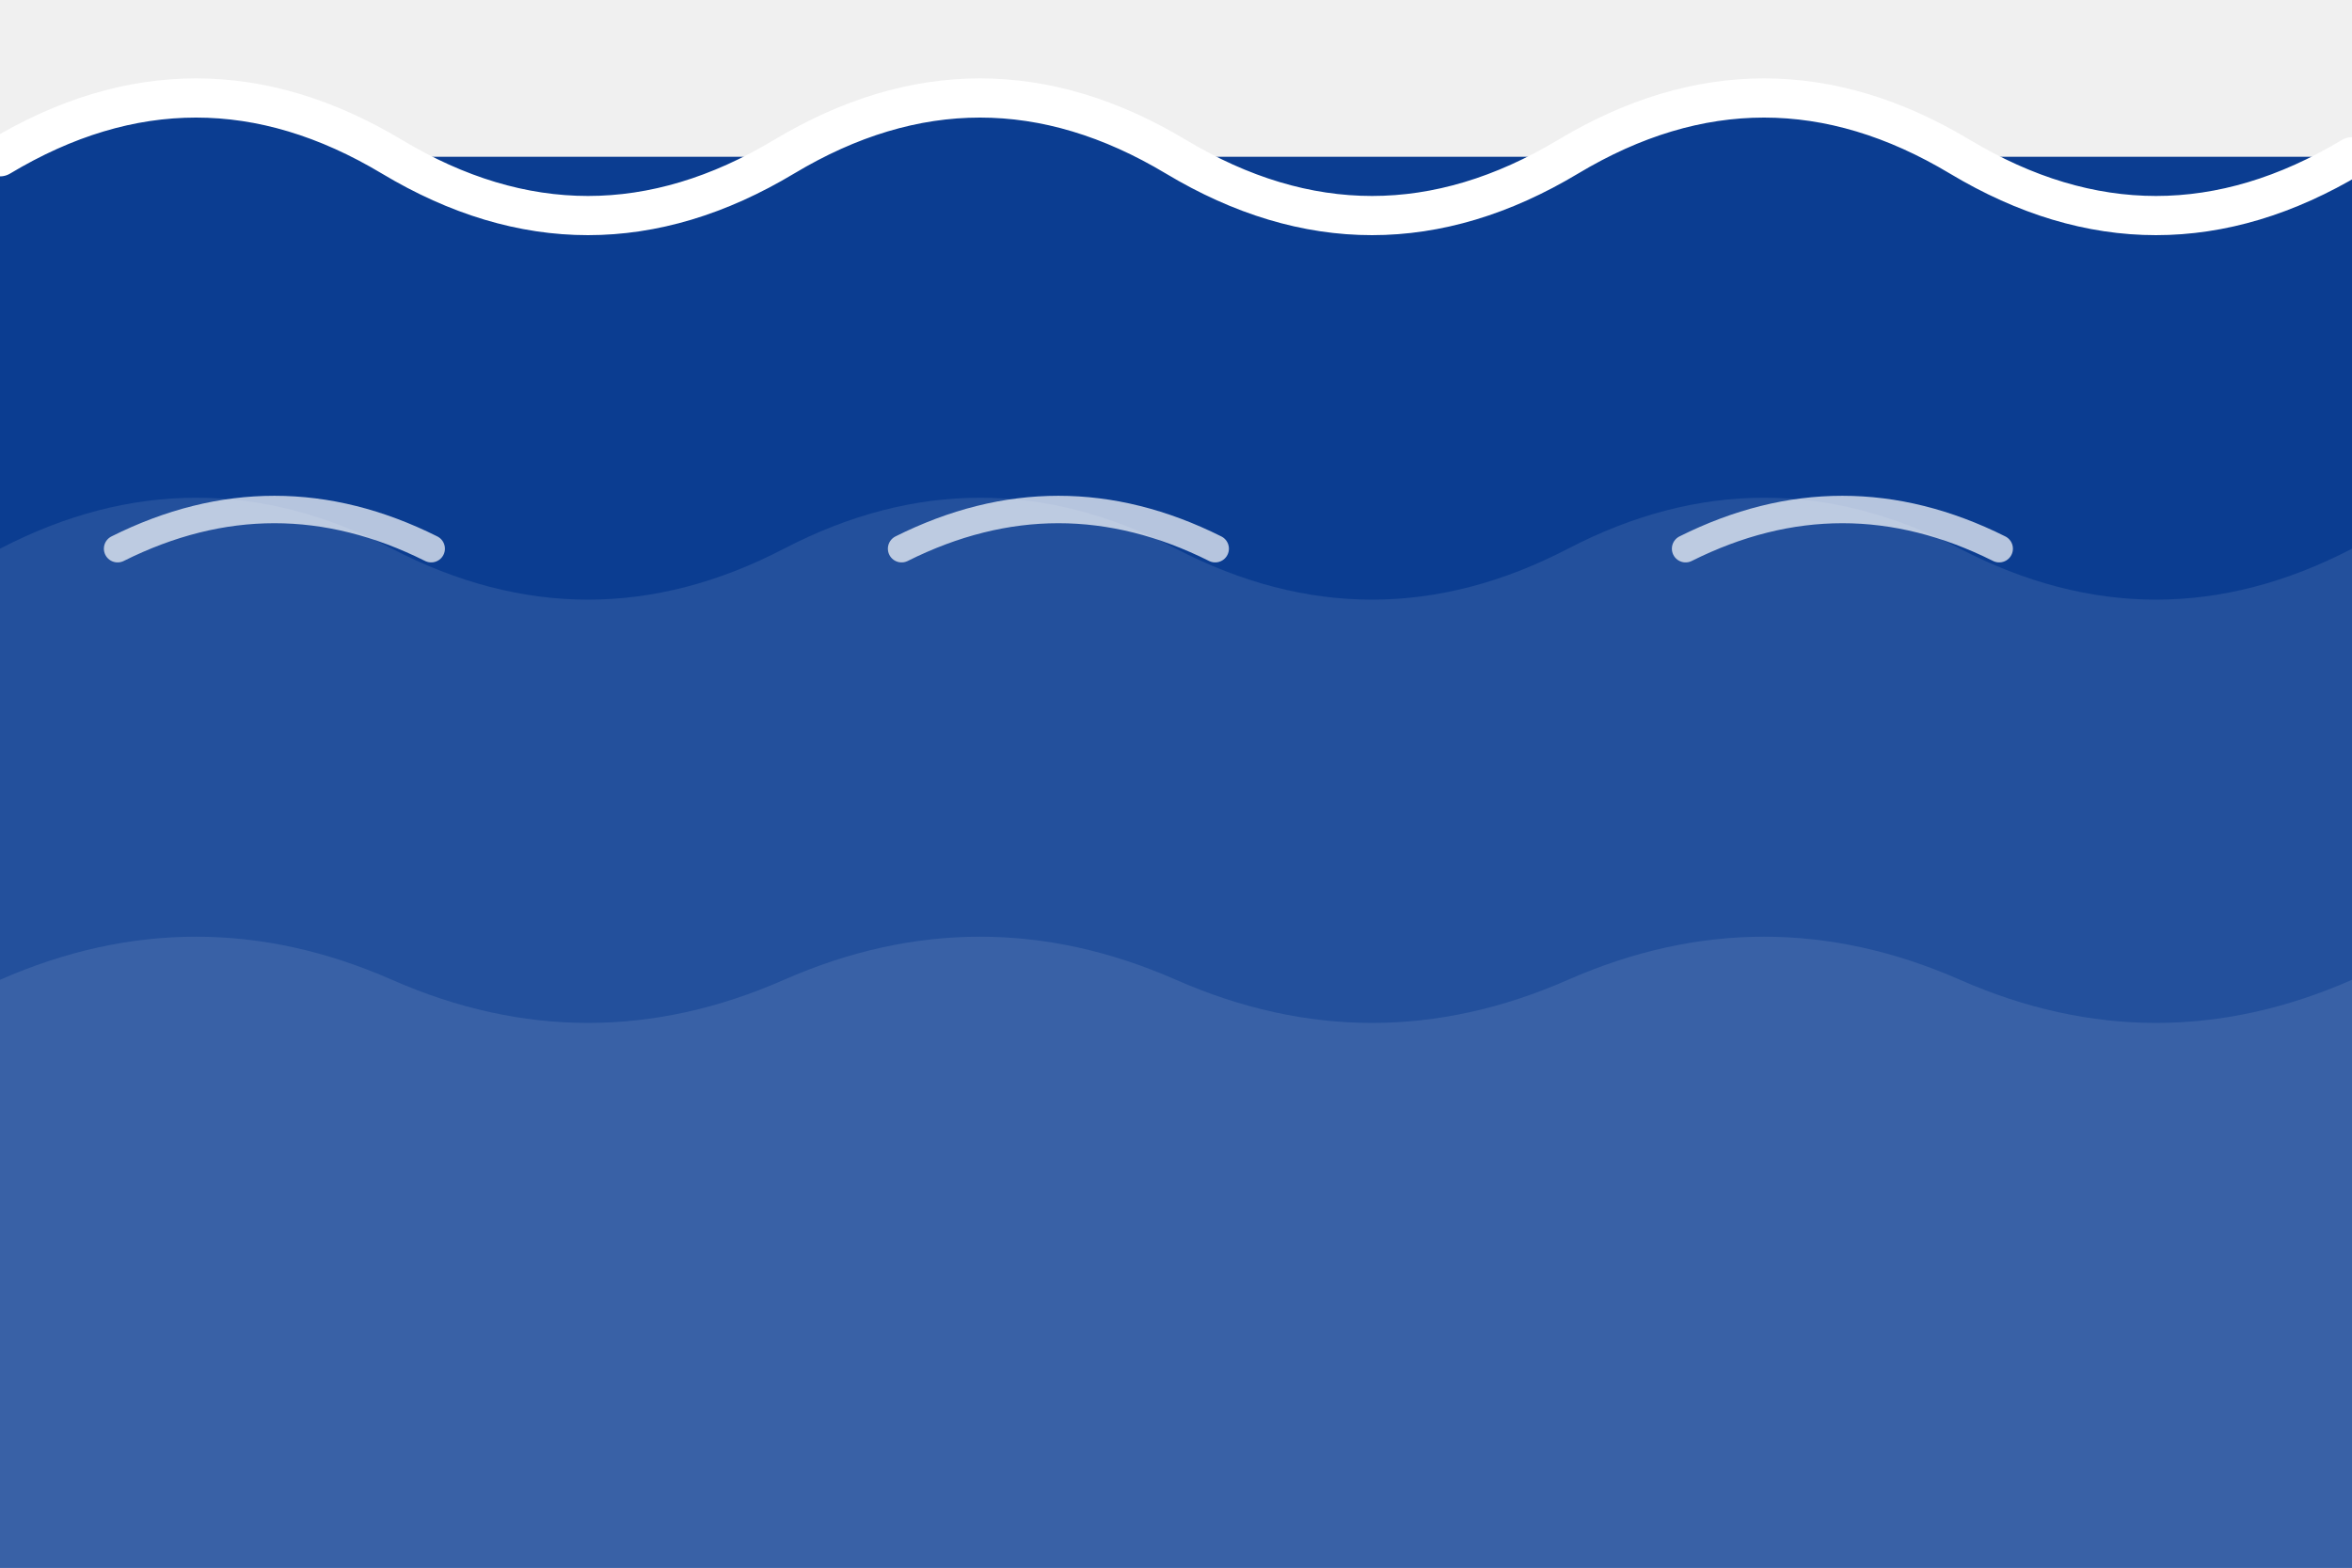
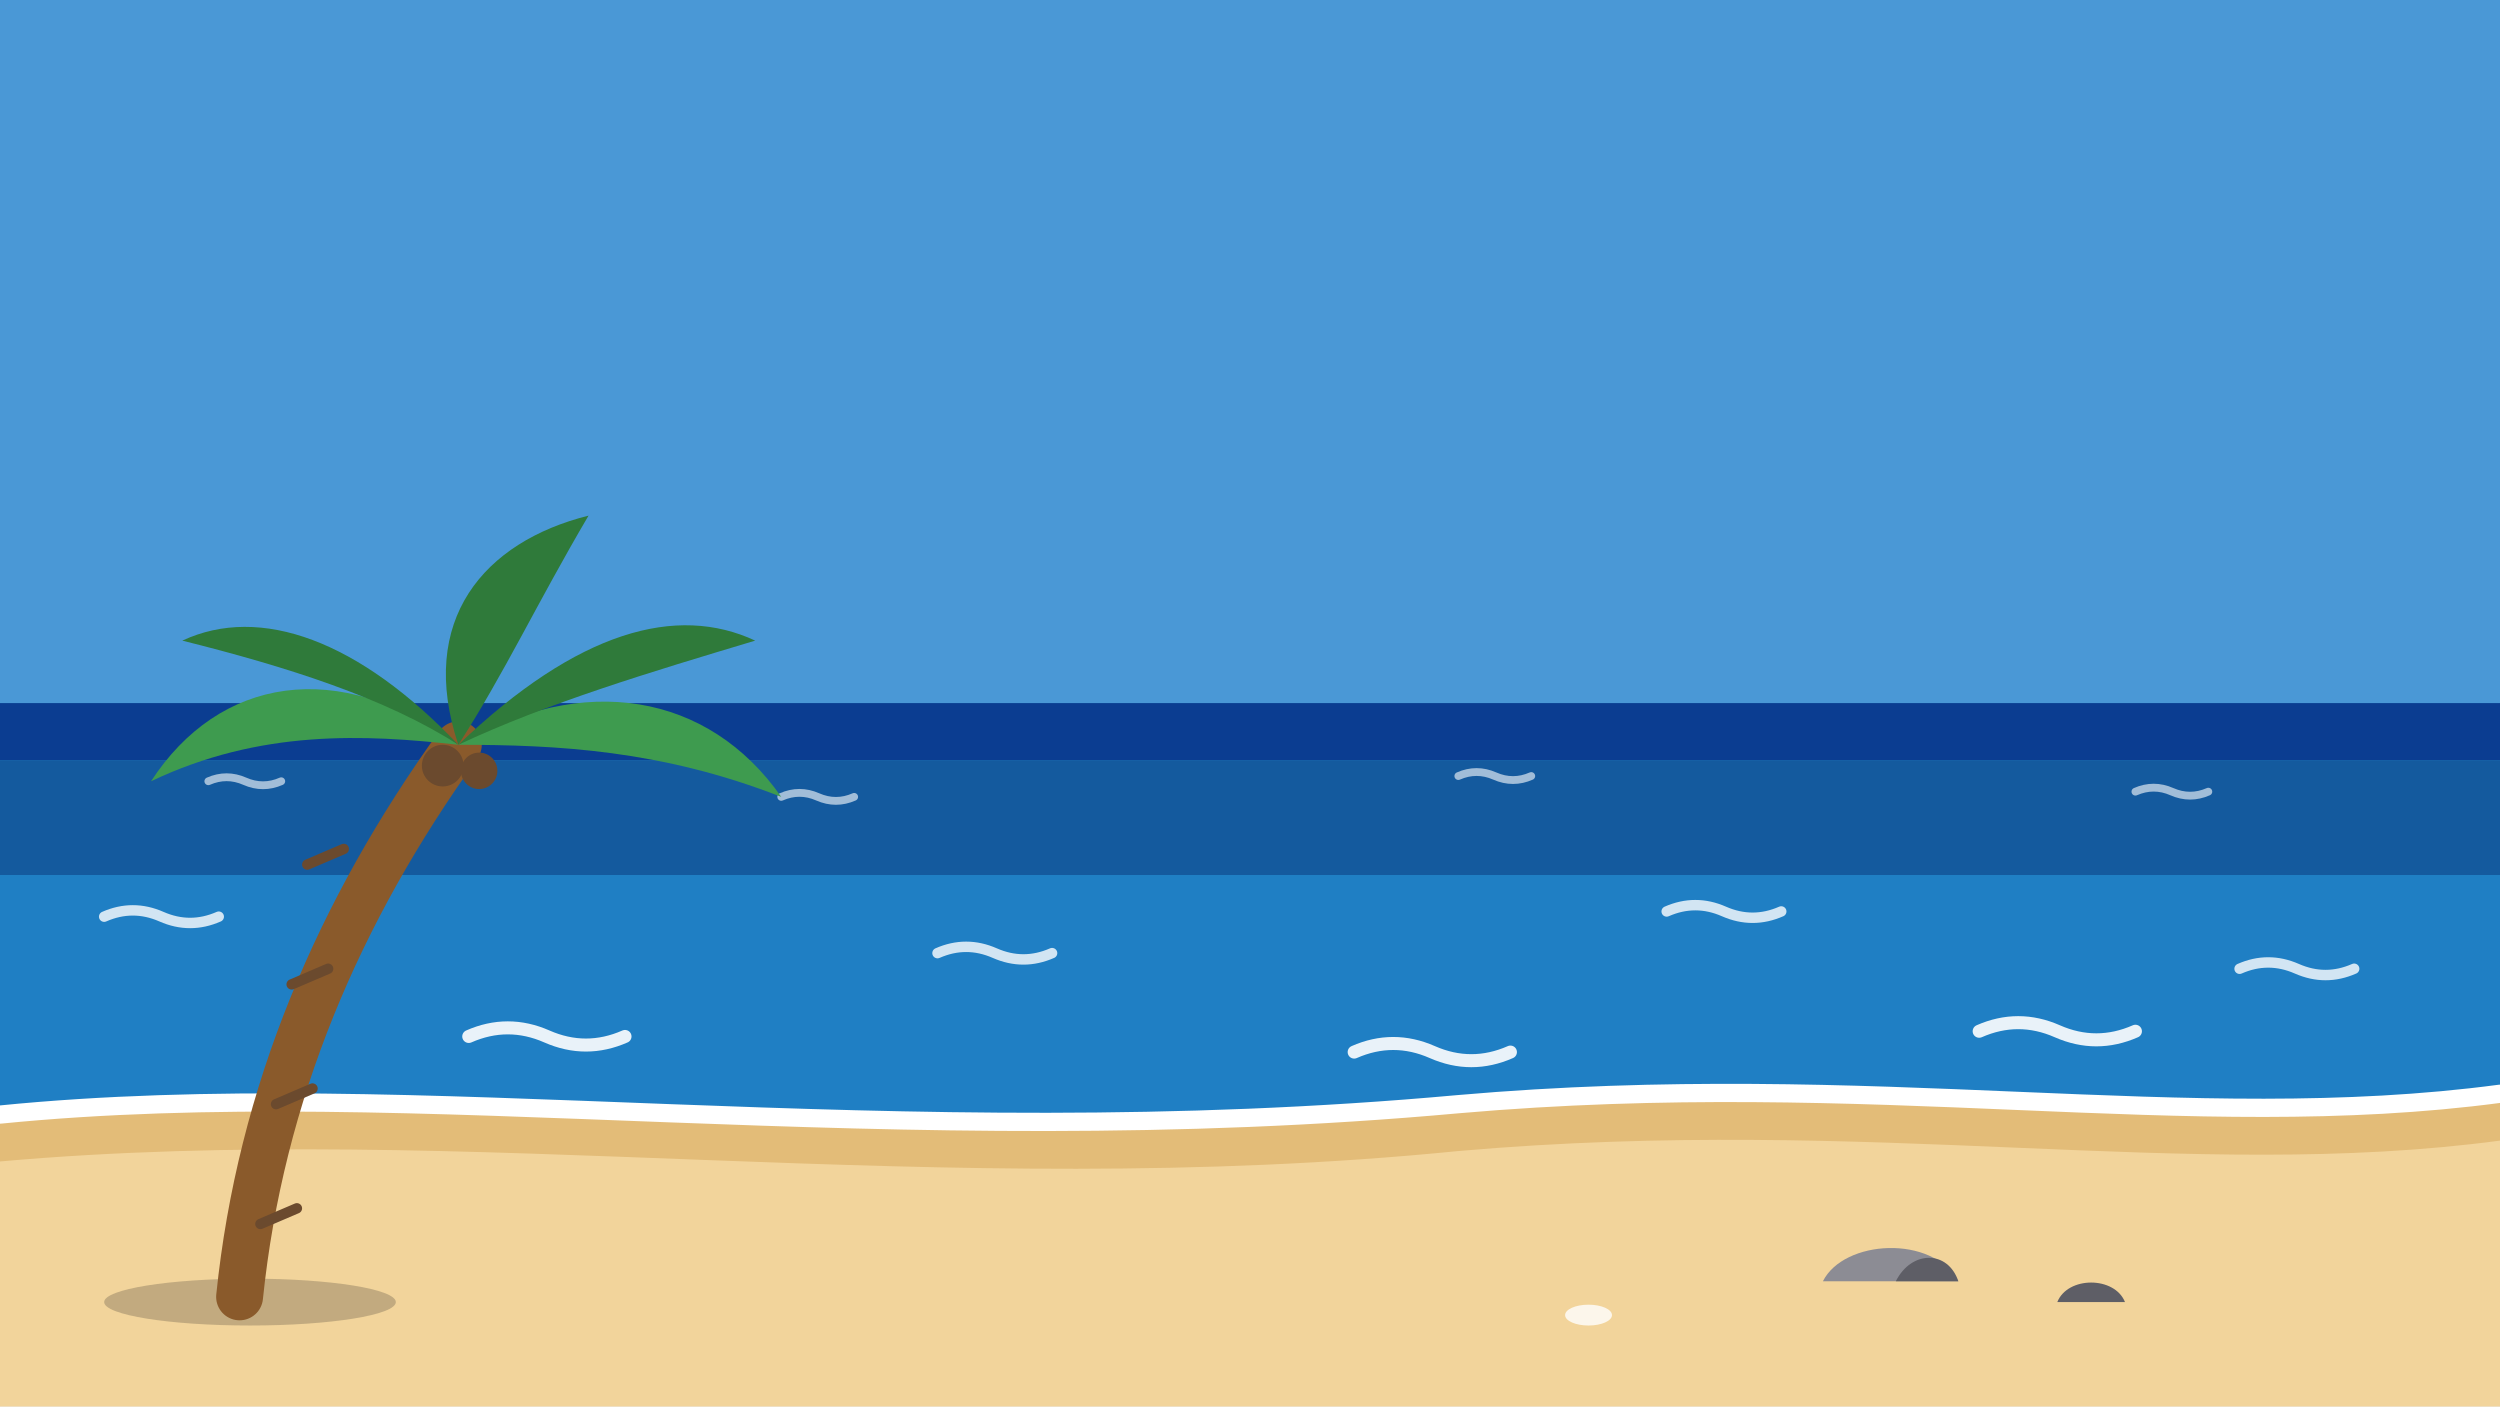
- <svg xmlns="http://www.w3.org/2000/svg" viewBox="0 0 600 400" preserveAspectRatio="none">
+ <svg xmlns="http://www.w3.org/2000/svg" viewBox="0 0 960 540">
+   <g id="sky">
+     <rect width="960" height="272" fill="#4A98D6" />
+   </g>
+   <g id="sea">
+     <rect y="270" width="960" height="180" fill="#1F7FC4" />
+     <rect y="270" width="960" height="22" fill="#0B3D91" />
+     <rect y="292" width="960" height="44" fill="#145A9E" />
+   </g>
  <g id="waves">
-     <rect y="40" width="600" height="360" fill="#0B3D91" />
-     <path d="M0 40 q50 -30 100 0 t100 0 t100 0 t100 0 t100 0 t100 0 V400 H0Z" fill="#0B3D91" />
-     <path d="M0 140 q50 -26 100 0 t100 0 t100 0 t100 0 t100 0 t100 0 V400 H0Z" fill="#FFFFFF" fill-opacity="0.10" />
-     <path d="M0 250 q50 -22 100 0 t100 0 t100 0 t100 0 t100 0 t100 0 V400 H0Z" fill="#FFFFFF" fill-opacity="0.10" />
+     <path d="M80 300 q7.0 -3.08 14 0 t14 0" stroke="#FFFFFF" stroke-opacity="0.6" stroke-width="3" fill="none" stroke-linecap="round" />
+     <path d="M300 306 q7.0 -3.08 14 0 t14 0" stroke="#FFFFFF" stroke-opacity="0.6" stroke-width="3" fill="none" stroke-linecap="round" />
+     <path d="M560 298 q7.0 -3.08 14 0 t14 0" stroke="#FFFFFF" stroke-opacity="0.6" stroke-width="3" fill="none" stroke-linecap="round" />
+     <path d="M820 304 q7.0 -3.08 14 0 t14 0" stroke="#FFFFFF" stroke-opacity="0.6" stroke-width="3" fill="none" stroke-linecap="round" />
+     <path d="M40 352 q11.0 -4.84 22 0 t22 0" stroke="#FFFFFF" stroke-opacity="0.8" stroke-width="4" fill="none" stroke-linecap="round" />
+     <path d="M360 366 q11.0 -4.84 22 0 t22 0" stroke="#FFFFFF" stroke-opacity="0.8" stroke-width="4" fill="none" stroke-linecap="round" />
+     <path d="M640 350 q11.0 -4.84 22 0 t22 0" stroke="#FFFFFF" stroke-opacity="0.8" stroke-width="4" fill="none" stroke-linecap="round" />
+     <path d="M860 372 q11.0 -4.84 22 0 t22 0" stroke="#FFFFFF" stroke-opacity="0.8" stroke-width="4" fill="none" stroke-linecap="round" />
+     <path d="M180 398 q15.0 -6.6 30 0 t30 0" stroke="#FFFFFF" stroke-opacity="0.9" stroke-width="5" fill="none" stroke-linecap="round" />
+     <path d="M520 404 q15.0 -6.6 30 0 t30 0" stroke="#FFFFFF" stroke-opacity="0.9" stroke-width="5" fill="none" stroke-linecap="round" />
+     <path d="M760 396 q15.0 -6.6 30 0 t30 0" stroke="#FFFFFF" stroke-opacity="0.9" stroke-width="5" fill="none" stroke-linecap="round" />
  </g>
-   <g id="crests">
-     <path d="M0 40 q50 -30 100 0 t100 0 t100 0 t100 0 t100 0 t100 0" stroke="#FFFFFF" stroke-width="10" fill="none" stroke-linecap="round" />
-     <path d="M30 140 q40 -20 80 0 M230 140 q40 -20 80 0 M430 140 q40 -20 80 0" stroke="#FFFFFF" stroke-opacity="0.7" stroke-width="7" fill="none" stroke-linecap="round" />
+   <g id="sand">
+     <path d="M0 428 C160 412 340 444 560 424 C720 410 840 436 960 420 V540 H0Z" fill="#E3BC78" />
+     <path d="M0 446 C180 430 360 462 560 442 C720 428 840 454 960 438 V540 H0Z" fill="#F2D49B" />
+     <path d="M0 428 C160 412 340 444 560 424 C720 410 840 436 960 420" stroke="#FFFFFF" stroke-width="7" fill="none" stroke-linecap="round" />
+     <path d="M700 492 C708 476 742 474 752 492Z" fill="#8C8C94" />
+     <path d="M728 492 C734 480 748 480 752 492Z" fill="#5E5E66" />
+     <path d="M790 500 C794 490 812 490 816 500Z" fill="#5E5E66" />
+     <ellipse cx="610" cy="505" rx="9" ry="4" fill="#FFFFFF" fill-opacity="0.8" />
+   </g>
+   <g id="palm">
+     <ellipse cx="96" cy="500" rx="56" ry="9" fill="#1B1B1F" fill-opacity="0.22" />
+     <path d="M92 498 C100 420 130 350 176 286" stroke="#8A5A2B" stroke-width="18" fill="none" stroke-linecap="round" />
+     <path d="M100 470 l14 -6" stroke="#6B4A2E" stroke-width="4" stroke-linecap="round" />
+     <path d="M106 424 l14 -6" stroke="#6B4A2E" stroke-width="4" stroke-linecap="round" />
+     <path d="M112 378 l14 -6" stroke="#6B4A2E" stroke-width="4" stroke-linecap="round" />
+     <path d="M118 332 l14 -6" stroke="#6B4A2E" stroke-width="4" stroke-linecap="round" />
+     <path d="M176 286 C130 252 84 260 58 300 C100 280 140 282 176 286Z" fill="#3E9B4F" />
+     <path d="M176 286 C160 238 186 208 226 198 C206 232 194 258 176 286Z" fill="#2F7A3A" />
+     <path d="M176 286 C224 258 272 266 300 306 C254 288 214 286 176 286Z" fill="#3E9B4F" />
+     <path d="M176 286 C138 246 100 232 70 246 C110 256 148 268 176 286Z" fill="#2F7A3A" />
+     <path d="M176 286 C222 242 260 232 290 246 C250 258 210 270 176 286Z" fill="#2F7A3A" />
+     <circle cx="170" cy="294" r="8" fill="#6B4A2E" />
+     <circle cx="184" cy="296" r="7" fill="#6B4A2E" />
  </g>
</svg>
